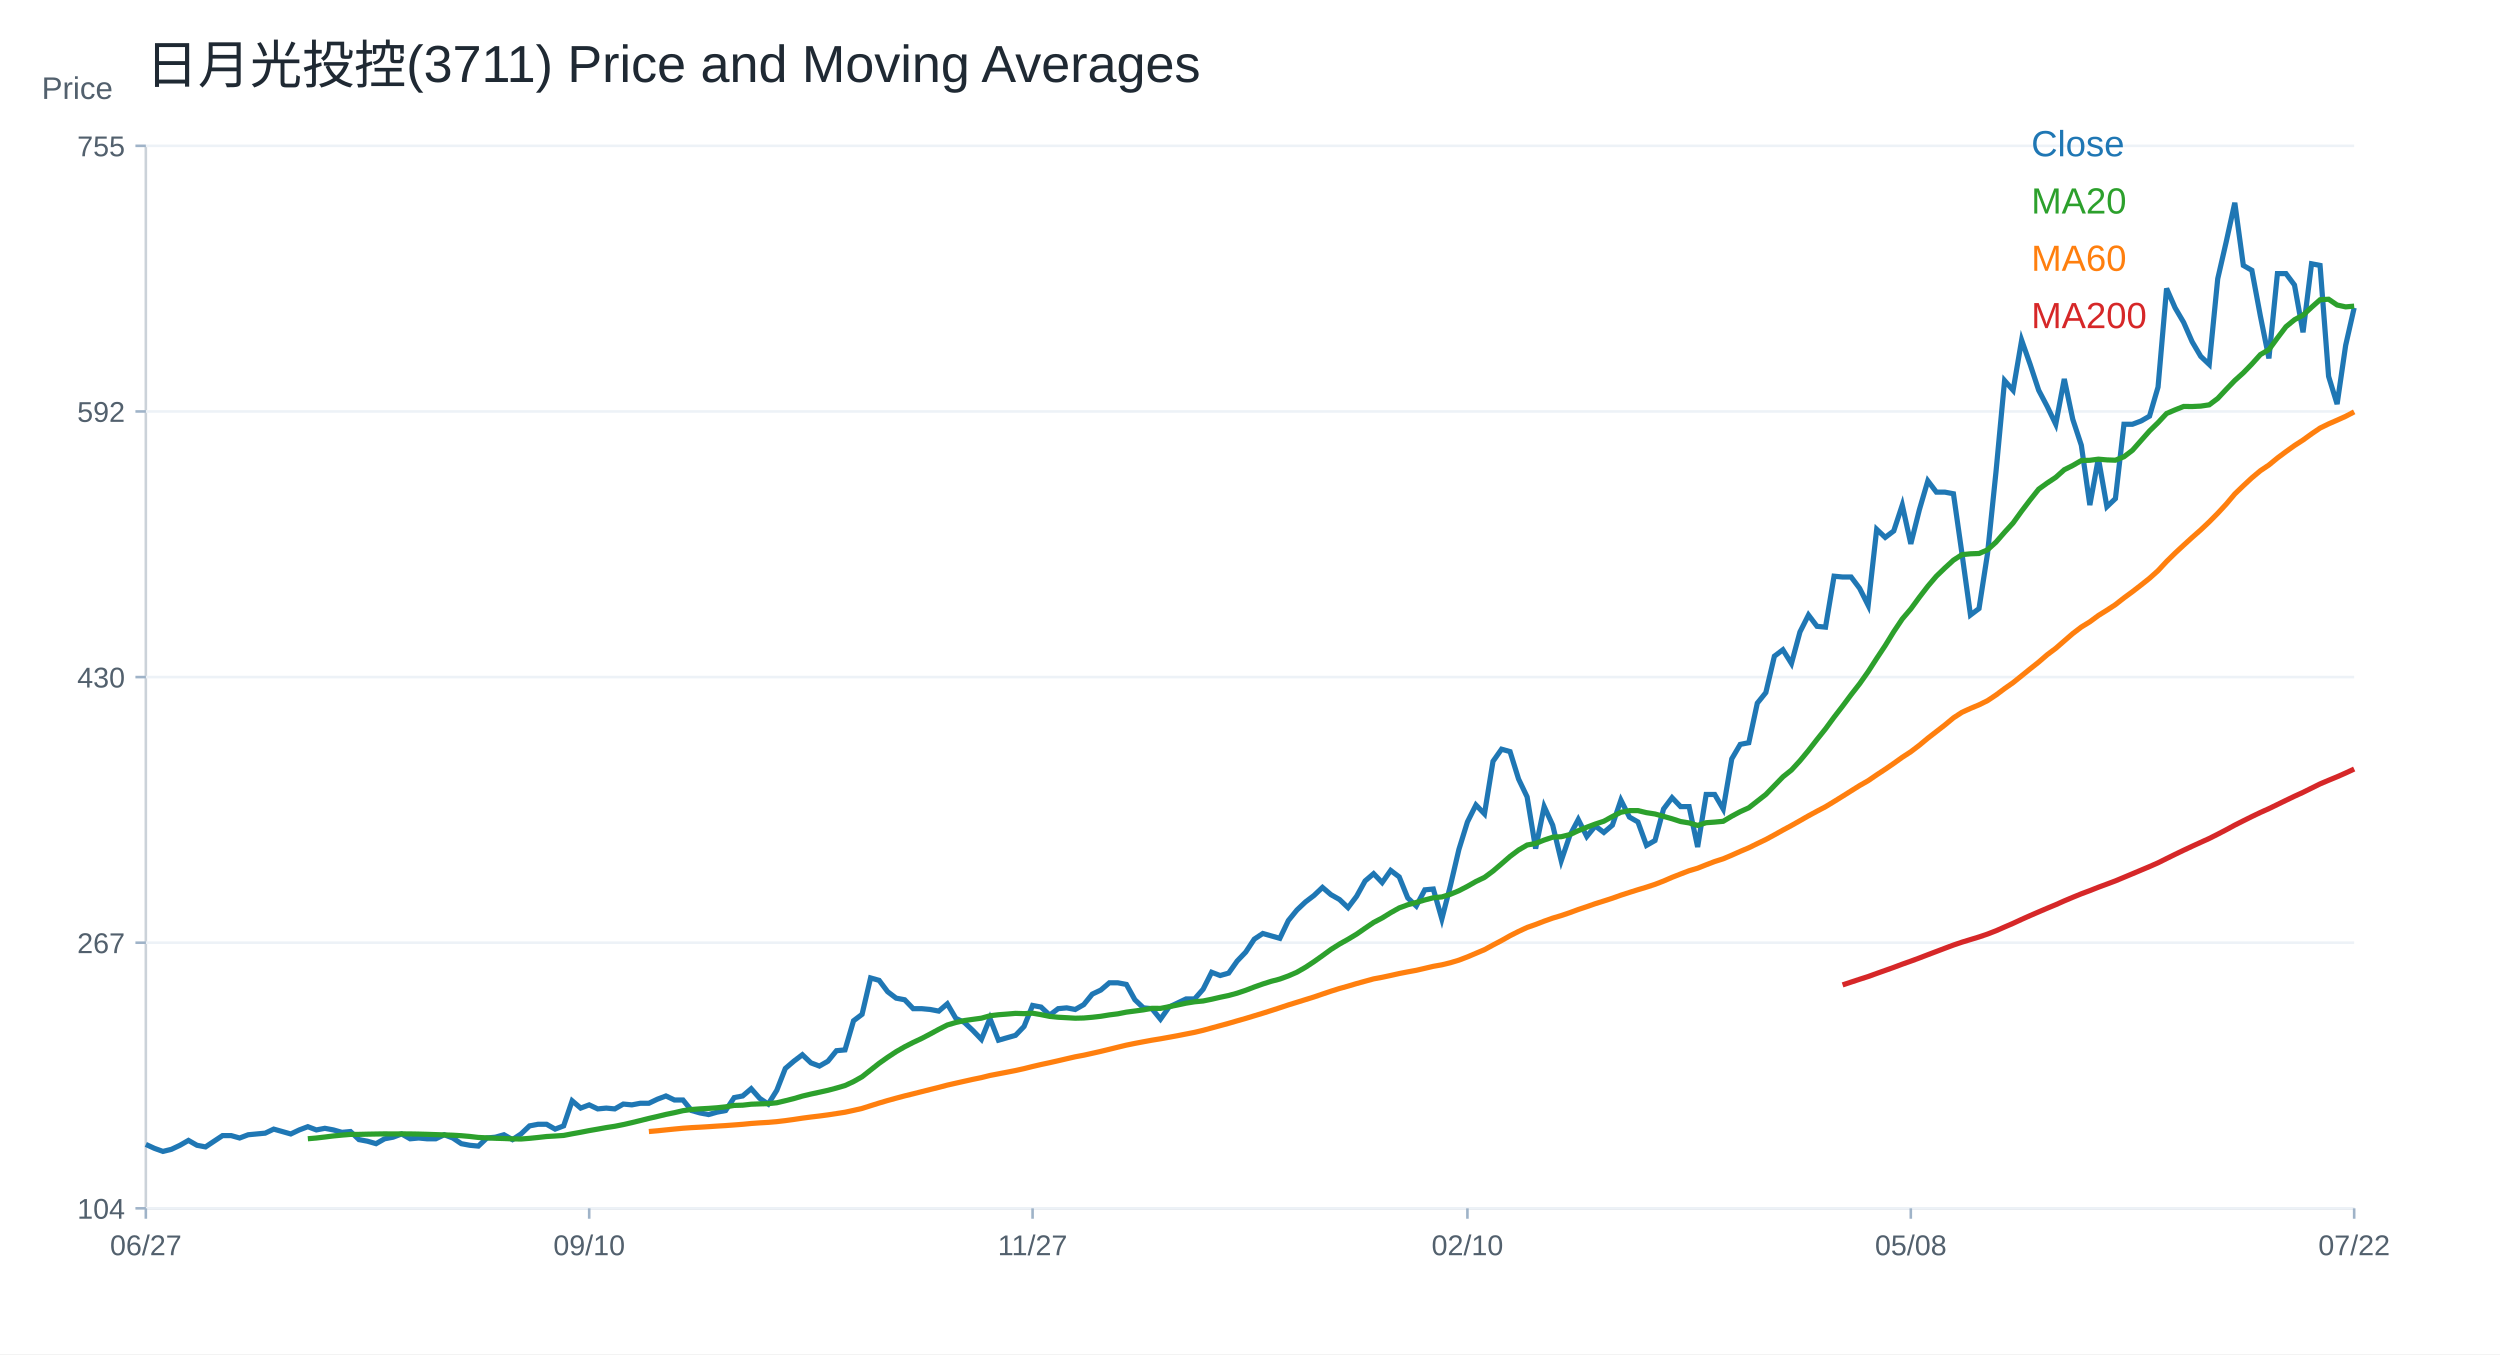
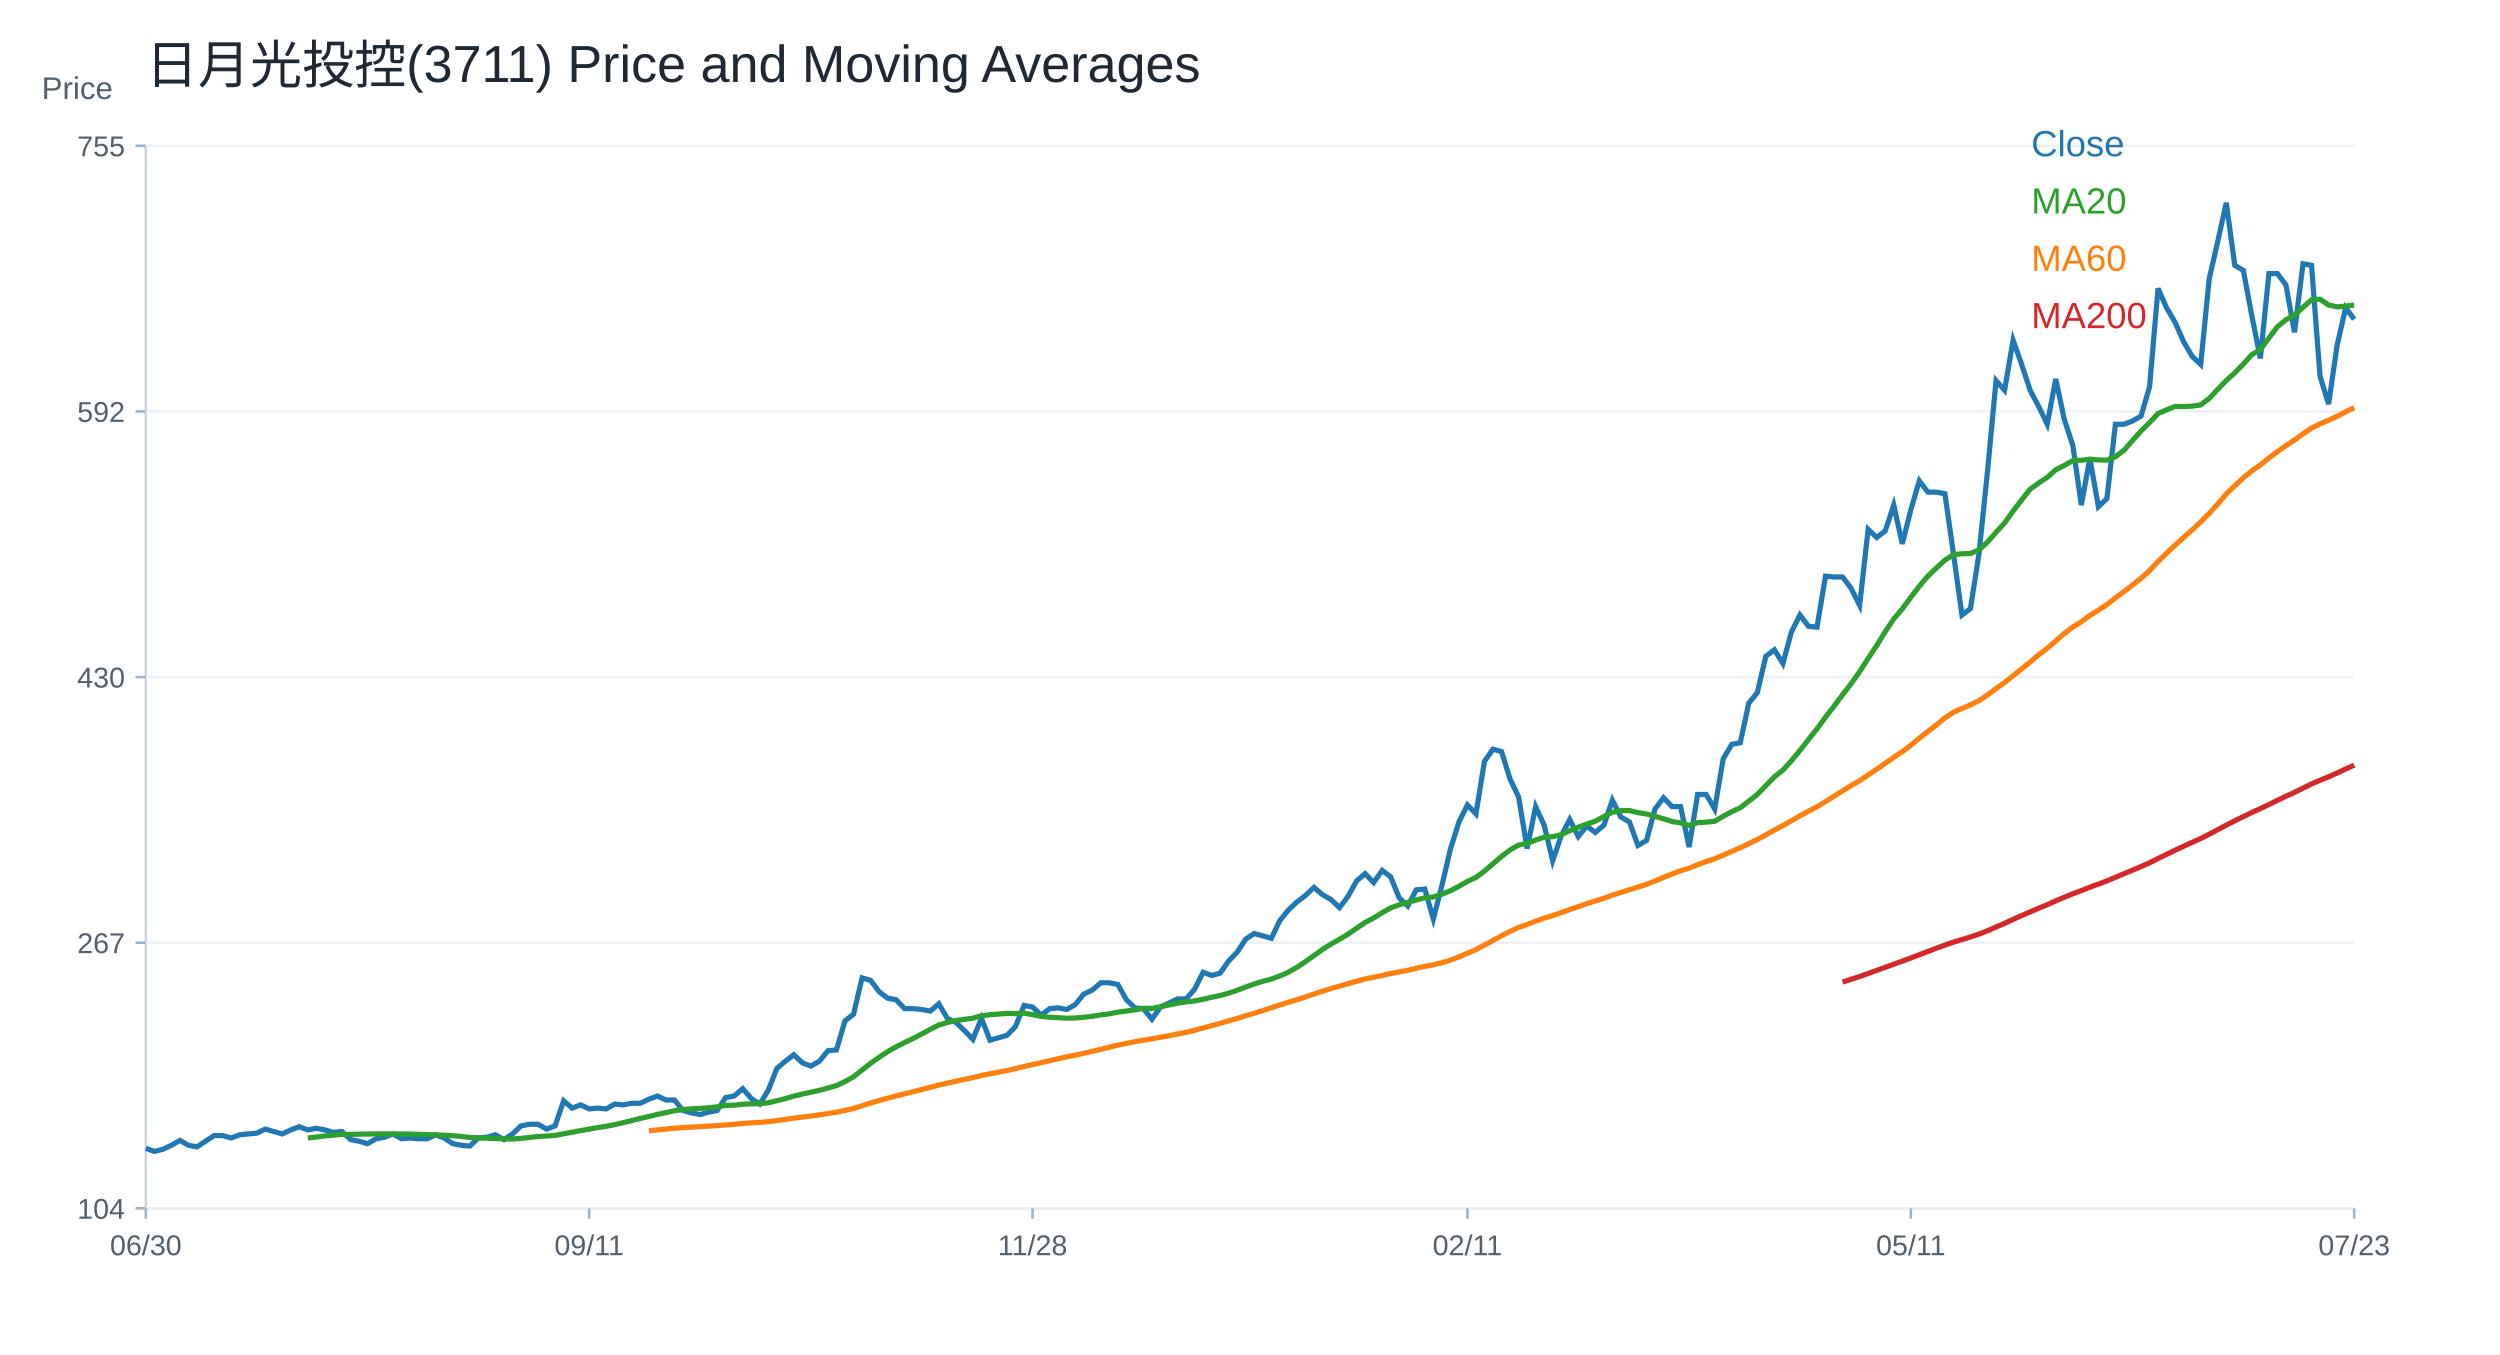
<svg xmlns="http://www.w3.org/2000/svg" width="960" height="520" viewBox="0 0 960 520">
  <rect width="100%" height="100%" fill="white" />
  <text x="56.00" y="32.00" font-size="20" font-family="Arial" fill="#1f2933" text-anchor="start">日月光投控(3711) Price and Moving Averages</text>
  <line x1="56" y1="464" x2="904" y2="464" stroke="#cbd2d9" />
  <line x1="56" y1="56" x2="56" y2="464" stroke="#cbd2d9" />
  <text x="16.00" y="38.00" font-size="12" font-family="Arial" fill="#52606d" text-anchor="start">Price</text>
  <line x1="56" y1="464.00" x2="904" y2="464.00" stroke="#edf2f7" />
  <line x1="52" y1="464.00" x2="56" y2="464.00" stroke="#9fb3c8" />
  <text x="48.00" y="468.00" font-size="11" font-family="Arial" fill="#52606d" text-anchor="end">104</text>
  <line x1="56" y1="362.00" x2="904" y2="362.00" stroke="#edf2f7" />
  <line x1="52" y1="362.00" x2="56" y2="362.00" stroke="#9fb3c8" />
  <text x="48.00" y="366.00" font-size="11" font-family="Arial" fill="#52606d" text-anchor="end">267</text>
  <line x1="56" y1="260.00" x2="904" y2="260.00" stroke="#edf2f7" />
  <line x1="52" y1="260.00" x2="56" y2="260.00" stroke="#9fb3c8" />
  <text x="48.00" y="264.00" font-size="11" font-family="Arial" fill="#52606d" text-anchor="end">430</text>
  <line x1="56" y1="158.00" x2="904" y2="158.00" stroke="#edf2f7" />
  <line x1="52" y1="158.00" x2="56" y2="158.00" stroke="#9fb3c8" />
  <text x="48.00" y="162.00" font-size="11" font-family="Arial" fill="#52606d" text-anchor="end">592</text>
  <line x1="56" y1="56.00" x2="904" y2="56.00" stroke="#edf2f7" />
  <line x1="52" y1="56.00" x2="56" y2="56.00" stroke="#9fb3c8" />
  <text x="48.00" y="60.00" font-size="11" font-family="Arial" fill="#52606d" text-anchor="end">755</text>
  <line x1="56.00" y1="464" x2="56.00" y2="468" stroke="#9fb3c8" />
-   <text x="56.00" y="482.00" font-size="11" font-family="Arial" fill="#52606d" text-anchor="middle">06/27</text>
+   <text x="56.00" y="482.00" font-size="11" font-family="Arial" fill="#52606d" text-anchor="middle">06/30</text>
  <line x1="226.25" y1="464" x2="226.25" y2="468" stroke="#9fb3c8" />
-   <text x="226.25" y="482.00" font-size="11" font-family="Arial" fill="#52606d" text-anchor="middle">09/10</text>
+   <text x="226.25" y="482.00" font-size="11" font-family="Arial" fill="#52606d" text-anchor="middle">09/11</text>
  <line x1="396.51" y1="464" x2="396.51" y2="468" stroke="#9fb3c8" />
-   <text x="396.51" y="482.00" font-size="11" font-family="Arial" fill="#52606d" text-anchor="middle">11/27</text>
+   <text x="396.51" y="482.00" font-size="11" font-family="Arial" fill="#52606d" text-anchor="middle">11/28</text>
  <line x1="563.49" y1="464" x2="563.49" y2="468" stroke="#9fb3c8" />
-   <text x="563.49" y="482.00" font-size="11" font-family="Arial" fill="#52606d" text-anchor="middle">02/10</text>
+   <text x="563.49" y="482.00" font-size="11" font-family="Arial" fill="#52606d" text-anchor="middle">02/11</text>
  <line x1="733.75" y1="464" x2="733.75" y2="468" stroke="#9fb3c8" />
-   <text x="733.75" y="482.00" font-size="11" font-family="Arial" fill="#52606d" text-anchor="middle">05/08</text>
+   <text x="733.75" y="482.00" font-size="11" font-family="Arial" fill="#52606d" text-anchor="middle">05/11</text>
  <line x1="904.00" y1="464" x2="904.00" y2="468" stroke="#9fb3c8" />
-   <text x="904.00" y="482.00" font-size="11" font-family="Arial" fill="#52606d" text-anchor="middle">07/22</text>
-   <polyline fill="none" stroke="#1f77b4" stroke-width="2" points="56.00,439.45 59.27,440.95 62.55,442.14 65.82,441.34 69.10,439.79 72.37,437.92 75.64,439.79 78.92,440.41 82.19,438.23 85.47,436.06 88.74,436.06 92.02,436.99 95.29,435.75 98.56,435.44 101.84,435.13 105.11,433.58 108.39,434.51 111.66,435.44 114.93,433.89 118.21,432.65 121.48,433.89 124.76,433.27 128.03,433.89 131.31,434.82 134.58,434.51 137.85,437.61 141.13,438.23 144.40,439.17 147.68,437.30 150.95,436.68 154.22,435.44 157.50,437.30 160.77,436.99 164.05,437.30 167.32,437.30 170.59,435.75 173.87,436.99 177.14,439.17 180.42,439.79 183.69,440.10 186.97,436.99 190.24,436.68 193.51,435.75 196.79,437.61 200.06,435.44 203.34,432.34 206.61,431.72 209.88,431.72 213.16,433.58 216.43,432.34 219.71,422.71 222.98,425.51 226.25,424.27 229.53,425.82 232.80,425.51 236.08,425.82 239.35,423.96 242.63,424.27 245.90,423.65 249.17,423.65 252.45,422.09 255.72,420.85 259.00,422.40 262.27,422.40 265.54,426.44 268.82,427.37 272.09,427.99 275.37,427.06 278.64,426.44 281.92,421.47 285.19,420.85 288.46,418.06 291.74,421.78 295.01,423.96 298.29,418.68 301.56,410.30 304.83,407.50 308.11,405.02 311.38,408.13 314.66,409.37 317.93,407.50 321.20,403.47 324.48,403.16 327.75,391.98 331.03,389.50 334.30,375.53 337.58,376.46 340.85,380.81 344.12,383.29 347.40,383.91 350.67,387.33 353.95,387.33 357.22,387.64 360.49,388.26 363.77,385.47 367.04,391.05 370.32,392.61 373.59,395.71 376.86,399.12 380.14,391.05 383.41,399.43 386.69,398.50 389.96,397.57 393.24,394.16 396.51,386.09 399.78,386.71 403.06,389.81 406.33,387.33 409.61,387.02 412.88,387.64 416.15,385.78 419.43,381.74 422.70,380.19 425.98,377.40 429.25,377.40 432.53,378.02 435.80,383.91 439.07,387.02 442.35,387.33 445.62,391.36 448.90,386.71 452.17,385.16 455.44,383.60 458.72,383.60 461.99,379.88 465.27,373.36 468.54,374.60 471.81,373.67 475.09,369.01 478.36,365.60 481.64,360.63 484.91,358.46 488.19,359.39 491.46,360.32 494.73,353.49 498.01,349.46 501.28,346.36 504.56,343.87 507.83,340.77 511.10,343.56 514.38,345.42 517.65,348.53 520.93,344.18 524.20,338.28 527.47,335.49 530.75,338.91 534.02,334.25 537.30,336.73 540.57,344.80 543.85,347.91 547.12,341.70 550.39,341.39 553.67,352.87 556.94,340.15 560.22,326.18 563.49,315.63 566.76,309.11 570.04,312.52 573.31,292.35 576.59,287.69 579.86,288.62 583.14,299.17 586.41,306.00 589.68,325.87 592.96,309.73 596.23,316.87 599.51,330.52 602.78,320.90 606.05,314.69 609.33,321.21 612.60,317.18 615.88,319.66 619.15,316.87 622.42,307.24 625.70,313.76 628.97,315.63 632.25,324.63 635.52,322.76 638.80,310.66 642.07,306.31 645.34,309.73 648.62,309.73 651.89,325.25 655.17,305.07 658.44,305.07 661.71,310.66 664.99,291.41 668.26,285.83 671.54,285.21 674.81,270.00 678.08,265.96 681.36,251.99 684.63,249.51 687.91,254.79 691.18,242.68 694.46,236.16 697.73,240.51 701.00,240.82 704.28,221.26 707.55,221.57 710.83,221.57 714.10,225.92 717.37,232.44 720.65,203.26 723.92,206.36 727.20,203.88 730.47,193.95 733.75,208.85 737.02,195.81 740.29,184.64 743.57,188.98 746.84,188.98 750.12,189.60 753.39,212.57 756.66,236.16 759.94,233.68 763.21,212.57 766.49,180.91 769.76,146.15 773.03,149.87 776.31,130.63 779.58,139.94 782.86,149.87 786.13,156.08 789.41,162.91 792.68,145.52 795.95,161.04 799.23,170.98 802.50,193.95 805.78,175.94 809.05,194.57 812.32,191.46 815.60,162.91 818.87,162.91 822.15,161.67 825.42,159.80 828.69,148.63 831.97,110.76 835.24,118.21 838.52,123.80 841.79,131.25 845.07,136.83 848.34,139.94 851.61,107.03 854.89,92.76 858.16,77.86 861.44,101.92 864.71,103.80 867.98,121.34 871.26,137.63 874.53,105.06 877.81,105.06 881.08,109.44 884.36,127.61 887.63,101.30 890.90,101.92 894.18,144.52 897.45,155.17 900.73,132.62 904.00,118.21" />
+   <text x="904.00" y="482.00" font-size="11" font-family="Arial" fill="#52606d" text-anchor="middle">07/23</text>
+   <polyline fill="none" stroke="#1f77b4" stroke-width="2" points="56.00,440.95 59.27,442.14 62.55,441.34 65.82,439.79 69.10,437.92 72.37,439.79 75.64,440.41 78.92,438.23 82.19,436.06 85.47,436.06 88.74,436.99 92.02,435.75 95.29,435.44 98.56,435.13 101.84,433.58 105.11,434.51 108.39,435.44 111.66,433.89 114.93,432.65 118.21,433.89 121.48,433.27 124.76,433.89 128.03,434.82 131.31,434.51 134.58,437.61 137.85,438.23 141.13,439.17 144.40,437.30 147.68,436.68 150.95,435.44 154.22,437.30 157.50,436.99 160.77,437.30 164.05,437.30 167.32,435.75 170.59,436.99 173.87,439.17 177.14,439.79 180.42,440.10 183.69,436.99 186.97,436.68 190.24,435.75 193.51,437.61 196.79,435.44 200.06,432.34 203.34,431.72 206.61,431.72 209.88,433.58 213.16,432.34 216.43,422.71 219.71,425.51 222.98,424.27 226.25,425.82 229.53,425.51 232.80,425.82 236.08,423.96 239.35,424.27 242.63,423.65 245.90,423.65 249.17,422.09 252.45,420.85 255.72,422.40 259.00,422.40 262.27,426.44 265.54,427.37 268.82,427.99 272.09,427.06 275.37,426.44 278.64,421.47 281.92,420.85 285.19,418.06 288.46,421.78 291.74,423.96 295.01,418.68 298.29,410.30 301.56,407.50 304.83,405.02 308.11,408.13 311.38,409.37 314.66,407.50 317.93,403.47 321.20,403.16 324.48,391.98 327.75,389.50 331.03,375.53 334.30,376.46 337.58,380.81 340.85,383.29 344.12,383.91 347.40,387.33 350.67,387.33 353.95,387.64 357.22,388.26 360.49,385.47 363.77,391.05 367.04,392.61 370.32,395.71 373.59,399.12 376.86,391.05 380.14,399.43 383.41,398.50 386.69,397.57 389.96,394.16 393.24,386.09 396.51,386.71 399.78,389.81 403.06,387.33 406.33,387.02 409.61,387.64 412.88,385.78 416.15,381.74 419.43,380.19 422.70,377.40 425.98,377.40 429.25,378.02 432.53,383.91 435.80,387.02 439.07,387.33 442.35,391.36 445.62,386.71 448.90,385.16 452.17,383.60 455.44,383.60 458.72,379.88 461.99,373.36 465.27,374.60 468.54,373.67 471.81,369.01 475.09,365.60 478.36,360.63 481.64,358.46 484.91,359.39 488.19,360.32 491.46,353.49 494.73,349.46 498.01,346.36 501.28,343.87 504.56,340.77 507.83,343.56 511.10,345.42 514.38,348.53 517.65,344.18 520.93,338.28 524.20,335.49 527.47,338.91 530.75,334.25 534.02,336.73 537.30,344.80 540.57,347.91 543.85,341.70 547.12,341.39 550.39,352.87 553.67,340.15 556.94,326.18 560.22,315.63 563.49,309.11 566.76,312.52 570.04,292.35 573.31,287.69 576.59,288.62 579.86,299.17 583.14,306.00 586.41,325.87 589.68,309.73 592.96,316.87 596.23,330.52 599.51,320.90 602.78,314.69 606.05,321.21 609.33,317.18 612.60,319.66 615.88,316.87 619.15,307.24 622.42,313.76 625.70,315.63 628.97,324.63 632.25,322.76 635.52,310.66 638.80,306.31 642.07,309.73 645.34,309.73 648.62,325.25 651.89,305.07 655.17,305.07 658.44,310.66 661.71,291.41 664.99,285.83 668.26,285.21 671.54,270.00 674.81,265.96 678.08,251.99 681.36,249.51 684.63,254.79 687.91,242.68 691.18,236.16 694.46,240.51 697.73,240.82 701.00,221.26 704.28,221.57 707.55,221.57 710.83,225.92 714.10,232.44 717.37,203.26 720.65,206.36 723.92,203.88 727.20,193.95 730.47,208.85 733.75,195.81 737.02,184.64 740.29,188.98 743.57,188.98 746.84,189.60 750.12,212.57 753.39,236.16 756.66,233.68 759.94,212.57 763.21,180.91 766.49,146.15 769.76,149.87 773.03,130.63 776.31,139.94 779.58,149.87 782.86,156.08 786.13,162.91 789.41,145.52 792.68,161.04 795.95,170.98 799.23,193.95 802.50,175.94 805.78,194.57 809.05,191.46 812.32,162.91 815.60,162.91 818.87,161.67 822.15,159.80 825.42,148.63 828.69,110.76 831.97,118.21 835.24,123.80 838.52,131.25 841.79,136.83 845.07,139.94 848.34,107.03 851.61,92.76 854.89,77.86 858.16,101.92 861.44,103.80 864.71,121.34 867.98,137.63 871.26,105.06 874.53,105.06 877.81,109.44 881.08,127.61 884.36,101.30 887.63,101.92 890.90,144.52 894.18,155.17 897.45,132.62 900.73,118.21 904.00,122.60" />
  <text x="780.00" y="60.00" font-size="14" font-family="Arial" fill="#1f77b4" text-anchor="start">Close</text>
-   <polyline fill="none" stroke="#2ca02c" stroke-width="2" points="118.21,437.28 121.48,437.00 124.76,436.61 128.03,436.20 131.31,435.88 134.58,435.61 137.85,435.60 141.13,435.52 144.40,435.46 147.68,435.41 150.95,435.44 154.22,435.41 157.50,435.43 160.77,435.49 164.05,435.58 167.32,435.69 170.59,435.80 173.87,435.92 177.14,436.11 180.42,436.40 183.69,436.78 186.97,436.93 190.24,437.10 193.51,437.19 196.79,437.33 200.06,437.38 203.34,437.12 206.61,436.79 209.88,436.42 213.16,436.23 216.43,436.01 219.71,435.38 222.98,434.79 226.25,434.15 229.53,433.58 232.80,432.99 236.08,432.49 239.35,431.84 242.63,431.09 245.90,430.29 249.17,429.47 252.45,428.72 255.72,427.93 259.00,427.26 262.27,426.50 265.54,426.05 268.82,425.80 272.09,425.62 275.37,425.38 278.64,425.03 281.92,424.48 285.19,424.39 288.46,424.02 291.74,423.89 295.01,423.80 298.29,423.46 301.56,422.68 304.83,421.86 308.11,420.90 311.38,420.12 314.66,419.41 317.93,418.68 321.20,417.81 324.48,416.85 327.75,415.33 331.03,413.48 334.30,410.89 337.58,408.31 340.85,406.00 344.12,403.84 347.40,401.96 350.67,400.29 353.95,398.75 357.22,397.04 360.49,395.26 363.77,393.60 367.04,392.64 370.32,391.89 373.59,391.43 376.86,390.98 380.14,390.06 383.41,389.66 386.69,389.41 389.96,389.13 393.24,389.24 396.51,389.07 399.78,389.63 403.06,390.29 406.33,390.62 409.61,390.80 412.88,390.99 416.15,390.91 419.43,390.63 422.70,390.26 425.98,389.72 429.25,389.31 432.53,388.66 435.80,388.23 439.07,387.79 442.35,387.20 445.62,387.22 448.90,386.58 452.17,385.92 455.44,385.22 458.72,384.69 461.99,384.38 465.27,383.71 468.54,382.95 471.81,382.27 475.09,381.37 478.36,380.27 481.64,379.01 484.91,377.85 488.19,376.81 491.46,375.95 494.73,374.76 498.01,373.33 501.28,371.45 504.56,369.29 507.83,366.97 511.10,364.58 514.38,362.51 517.65,360.68 520.93,358.71 524.20,356.44 527.47,354.22 530.75,352.50 534.02,350.48 537.30,348.64 540.57,347.43 543.85,346.54 547.12,345.59 550.39,344.74 553.67,344.42 556.94,343.41 560.22,342.04 563.49,340.35 566.76,338.49 570.04,336.92 573.31,334.50 576.59,331.70 579.86,328.86 583.14,326.40 586.41,324.49 589.68,323.87 592.96,322.58 596.23,321.48 599.51,321.29 602.78,320.50 606.05,318.99 609.33,317.66 612.60,316.43 615.88,315.35 619.15,313.55 622.42,311.90 625.70,311.28 628.97,311.28 632.25,312.06 635.52,312.57 638.80,313.48 642.07,314.41 645.34,315.47 648.62,316.00 651.89,316.96 655.17,315.92 658.44,315.69 661.71,315.38 664.99,313.42 668.26,311.67 671.54,310.19 674.81,307.63 678.08,305.07 681.36,301.69 684.63,298.32 687.91,295.70 691.18,292.14 694.46,288.17 697.73,283.96 701.00,279.87 704.28,275.40 707.55,271.16 710.83,266.75 714.10,262.56 717.37,257.92 720.65,252.83 723.92,247.90 727.20,242.56 730.47,237.68 733.75,233.83 737.02,229.36 740.29,225.10 743.57,221.25 746.84,218.10 750.12,215.10 753.39,212.99 756.66,212.66 759.94,212.54 763.21,211.14 766.49,208.15 769.76,204.39 773.03,200.81 776.31,196.26 779.58,191.96 782.86,187.83 786.13,185.47 789.41,183.30 792.68,180.38 795.95,178.74 799.23,176.84 802.50,176.75 805.78,176.32 809.05,176.60 812.32,176.72 815.60,175.39 818.87,172.90 822.15,169.18 825.42,165.48 828.69,162.29 831.97,158.78 835.24,157.38 838.52,156.08 841.79,156.11 845.07,155.95 848.34,155.46 851.61,153.01 854.89,149.50 858.16,146.11 861.44,143.16 864.71,139.80 867.98,136.17 871.26,134.25 874.53,129.78 877.81,125.46 881.08,122.78 884.36,121.02 887.63,118.00 890.90,115.11 894.18,114.90 897.45,117.12 900.73,117.84 904.00,117.56" />
+   <polyline fill="none" stroke="#2ca02c" stroke-width="2" points="118.21,437.00 121.48,436.61 124.76,436.20 128.03,435.88 131.31,435.61 134.58,435.60 137.85,435.52 141.13,435.46 144.40,435.41 147.68,435.44 150.95,435.41 154.22,435.43 157.50,435.49 160.77,435.58 164.05,435.69 167.32,435.80 170.59,435.92 173.87,436.11 177.14,436.40 180.42,436.78 183.69,436.93 186.97,437.10 190.24,437.19 193.51,437.33 196.79,437.38 200.06,437.12 203.34,436.79 206.61,436.42 209.88,436.23 213.16,436.01 216.43,435.38 219.71,434.79 222.98,434.15 226.25,433.58 229.53,432.99 232.80,432.49 236.08,431.84 239.35,431.09 242.63,430.29 245.90,429.47 249.17,428.72 252.45,427.93 255.72,427.26 259.00,426.50 262.27,426.05 265.54,425.80 268.82,425.62 272.09,425.38 275.37,425.03 278.64,424.48 281.92,424.39 285.19,424.02 288.46,423.89 291.74,423.80 295.01,423.46 298.29,422.68 301.56,421.86 304.83,420.90 308.11,420.12 311.38,419.41 314.66,418.68 317.93,417.81 321.20,416.85 324.48,415.33 327.75,413.48 331.03,410.89 334.30,408.31 337.58,406.00 340.85,403.84 344.12,401.96 347.40,400.29 350.67,398.75 353.95,397.04 357.22,395.26 360.49,393.60 363.77,392.64 367.04,391.89 370.32,391.43 373.59,390.98 376.86,390.06 380.14,389.66 383.41,389.41 386.69,389.13 389.96,389.24 393.24,389.07 396.51,389.63 399.78,390.29 403.06,390.62 406.33,390.80 409.61,390.99 412.88,390.91 416.15,390.63 419.43,390.26 422.70,389.72 425.98,389.31 429.25,388.66 432.53,388.23 435.80,387.79 439.07,387.20 442.35,387.22 445.62,386.58 448.90,385.92 452.17,385.22 455.44,384.69 458.72,384.38 461.99,383.71 465.27,382.95 468.54,382.27 471.81,381.37 475.09,380.27 478.36,379.01 481.64,377.85 484.91,376.81 488.19,375.95 491.46,374.76 494.73,373.33 498.01,371.45 501.28,369.29 504.56,366.97 507.83,364.58 511.10,362.51 514.38,360.68 517.65,358.71 520.93,356.44 524.20,354.22 527.47,352.50 530.75,350.48 534.02,348.64 537.30,347.43 540.57,346.54 543.85,345.59 547.12,344.74 550.39,344.42 553.67,343.41 556.94,342.04 560.22,340.35 563.49,338.49 566.76,336.92 570.04,334.50 573.31,331.70 576.59,328.86 579.86,326.40 583.14,324.49 586.41,323.87 589.68,322.58 592.96,321.48 596.23,321.29 599.51,320.50 602.78,318.99 606.05,317.66 609.33,316.43 612.60,315.35 615.88,313.55 619.15,311.90 622.42,311.28 625.70,311.28 628.97,312.06 632.25,312.57 635.52,313.48 638.80,314.41 642.07,315.47 645.34,316.00 648.62,316.96 651.89,315.92 655.17,315.69 658.44,315.38 661.71,313.42 664.99,311.67 668.26,310.19 671.54,307.63 674.81,305.07 678.08,301.69 681.36,298.32 684.63,295.70 687.91,292.14 691.18,288.17 694.46,283.96 697.73,279.87 701.00,275.40 704.28,271.16 707.55,266.75 710.83,262.56 714.10,257.92 717.37,252.83 720.65,247.90 723.92,242.56 727.20,237.68 730.47,233.83 733.75,229.36 737.02,225.10 740.29,221.25 743.57,218.10 746.84,215.10 750.12,212.99 753.39,212.66 756.66,212.54 759.94,211.14 763.21,208.15 766.49,204.39 769.76,200.81 773.03,196.26 776.31,191.96 779.58,187.83 782.86,185.47 786.13,183.30 789.41,180.38 792.68,178.74 795.95,176.84 799.23,176.75 802.50,176.32 805.78,176.60 809.05,176.72 812.32,175.39 815.60,172.90 818.87,169.18 822.15,165.48 825.42,162.29 828.69,158.78 831.97,157.38 835.24,156.08 838.52,156.11 841.79,155.95 845.07,155.46 848.34,153.01 851.61,149.50 854.89,146.11 858.16,143.16 861.44,139.80 864.71,136.17 867.98,134.25 871.26,129.78 874.53,125.46 877.81,122.78 881.08,121.02 884.36,118.00 887.63,115.11 890.90,114.90 894.18,117.12 897.45,117.84 900.73,117.56 904.00,117.13" />
  <text x="780.00" y="82.00" font-size="14" font-family="Arial" fill="#2ca02c" text-anchor="start">MA20</text>
-   <polyline fill="none" stroke="#ff7f0e" stroke-width="2" points="249.17,434.51 252.45,434.22 255.72,433.88 259.00,433.55 262.27,433.24 265.54,433.01 268.82,432.84 272.09,432.64 275.37,432.42 278.64,432.22 281.92,431.98 285.19,431.73 288.46,431.41 291.74,431.18 295.01,430.99 298.29,430.71 301.56,430.32 304.83,429.87 308.11,429.37 311.38,428.94 314.66,428.55 317.93,428.11 321.20,427.61 324.48,427.10 327.75,426.39 331.03,425.64 334.30,424.60 337.58,423.57 340.85,422.60 344.12,421.70 347.40,420.82 350.67,420.02 353.95,419.19 357.22,418.36 360.49,417.55 363.77,416.68 367.04,415.94 370.32,415.20 373.59,414.47 376.86,413.80 380.14,412.98 383.41,412.35 386.69,411.72 389.96,411.08 393.24,410.35 396.51,409.53 399.78,408.77 403.06,408.07 406.33,407.33 409.61,406.56 412.88,405.81 416.15,405.20 419.43,404.47 422.70,403.73 425.98,402.93 429.25,402.12 432.53,401.33 435.80,400.66 439.07,400.04 442.35,399.43 445.62,398.90 448.90,398.31 452.17,397.71 455.44,397.06 458.72,396.42 461.99,395.64 465.27,394.74 468.54,393.85 471.81,392.96 475.09,392.00 478.36,391.07 481.64,390.07 484.91,389.08 488.19,388.04 491.46,386.98 494.73,385.89 498.01,384.88 501.28,383.86 504.56,382.84 507.83,381.72 511.10,380.62 514.38,379.58 517.65,378.67 520.93,377.69 524.20,376.79 527.47,375.89 530.75,375.28 534.02,374.58 537.30,373.84 540.57,373.20 543.85,372.60 547.12,371.84 550.39,371.07 553.67,370.49 556.94,369.69 560.22,368.70 563.49,367.45 566.76,366.06 570.04,364.67 573.31,362.89 576.59,361.17 579.86,359.32 583.14,357.66 586.41,356.14 589.68,355.00 592.96,353.73 596.23,352.56 599.51,351.58 602.78,350.47 606.05,349.26 609.33,348.16 612.60,347.01 615.88,345.98 619.15,344.92 622.42,343.75 625.70,342.69 628.97,341.65 632.25,340.66 635.52,339.59 638.80,338.32 642.07,336.90 645.34,335.62 648.62,334.36 651.89,333.39 655.17,332.08 658.44,330.83 661.71,329.78 664.99,328.40 668.26,326.93 671.54,325.54 674.81,323.94 678.08,322.37 681.36,320.59 684.63,318.76 687.91,317.00 691.18,315.15 694.46,313.27 697.73,311.50 701.00,309.78 704.28,307.79 707.55,305.76 710.83,303.70 714.10,301.65 717.37,299.79 720.65,297.54 723.92,295.39 727.20,293.14 730.47,290.80 733.75,288.67 737.02,286.18 740.29,283.46 743.57,280.92 746.84,278.38 750.12,275.66 753.39,273.53 756.66,272.03 759.94,270.66 763.21,269.05 766.49,266.86 769.76,264.42 773.03,262.13 776.31,259.49 779.58,256.84 782.86,254.24 786.13,251.41 789.41,248.96 792.68,246.11 795.95,243.28 799.23,240.78 802.50,238.77 805.78,236.35 809.05,234.31 812.32,232.17 815.60,229.60 818.87,227.20 822.15,224.66 825.42,222.06 828.69,219.13 831.97,215.60 835.24,212.39 838.52,209.35 841.79,206.37 845.07,203.49 848.34,200.40 851.61,197.10 854.89,193.56 858.16,189.68 861.44,186.53 864.71,183.49 867.98,180.76 871.26,178.56 874.53,175.87 877.81,173.43 881.08,171.09 884.36,168.97 887.63,166.61 890.90,164.38 894.18,162.78 897.45,161.35 900.73,159.87 904.00,158.15" />
+   <polyline fill="none" stroke="#ff7f0e" stroke-width="2" points="249.17,434.22 252.45,433.88 255.72,433.55 259.00,433.24 262.27,433.01 265.54,432.84 268.82,432.64 272.09,432.42 275.37,432.22 278.64,431.98 281.92,431.73 285.19,431.41 288.46,431.18 291.74,430.99 295.01,430.71 298.29,430.32 301.56,429.87 304.83,429.37 308.11,428.94 311.38,428.55 314.66,428.11 317.93,427.61 321.20,427.10 324.48,426.39 327.75,425.64 331.03,424.60 334.30,423.57 337.58,422.60 340.85,421.70 344.12,420.82 347.40,420.02 350.67,419.19 353.95,418.36 357.22,417.55 360.49,416.68 363.77,415.94 367.04,415.20 370.32,414.47 373.59,413.80 376.86,412.98 380.14,412.35 383.41,411.72 386.69,411.08 389.96,410.35 393.24,409.53 396.51,408.77 399.78,408.07 403.06,407.33 406.33,406.56 409.61,405.81 412.88,405.20 416.15,404.47 419.43,403.73 422.70,402.93 425.98,402.12 429.25,401.33 432.53,400.66 435.80,400.04 439.07,399.43 442.35,398.90 445.62,398.31 448.90,397.71 452.17,397.06 455.44,396.42 458.72,395.64 461.99,394.74 465.27,393.85 468.54,392.96 471.81,392.00 475.09,391.07 478.36,390.07 481.64,389.08 484.91,388.04 488.19,386.98 491.46,385.89 494.73,384.88 498.01,383.86 501.28,382.84 504.56,381.72 507.83,380.62 511.10,379.58 514.38,378.67 517.65,377.69 520.93,376.79 524.20,375.89 527.47,375.28 530.75,374.58 534.02,373.84 537.30,373.20 540.57,372.60 543.85,371.84 547.12,371.07 550.39,370.49 553.67,369.69 556.94,368.70 560.22,367.45 563.49,366.06 566.76,364.67 570.04,362.89 573.31,361.17 576.59,359.32 579.86,357.66 583.14,356.14 586.41,355.00 589.68,353.73 592.96,352.56 596.23,351.58 599.51,350.47 602.78,349.26 606.05,348.16 609.33,347.01 612.60,345.98 615.88,344.92 619.15,343.75 622.42,342.69 625.70,341.65 628.97,340.66 632.25,339.59 635.52,338.32 638.80,336.90 642.07,335.62 645.34,334.36 648.62,333.39 651.89,332.08 655.17,330.83 658.44,329.78 661.71,328.40 664.99,326.93 668.26,325.54 671.54,323.94 674.81,322.37 678.08,320.59 681.36,318.76 684.63,317.00 687.91,315.15 691.18,313.27 694.46,311.50 697.73,309.78 701.00,307.79 704.28,305.76 707.55,303.70 710.83,301.65 714.10,299.79 717.37,297.54 720.65,295.39 723.92,293.14 727.20,290.80 730.47,288.67 733.75,286.18 737.02,283.46 740.29,280.92 743.57,278.38 746.84,275.66 750.12,273.53 753.39,272.03 756.66,270.66 759.94,269.05 763.21,266.86 766.49,264.42 769.76,262.13 773.03,259.49 776.31,256.84 779.58,254.24 782.86,251.41 786.13,248.96 789.41,246.11 792.68,243.28 795.95,240.78 799.23,238.77 802.50,236.35 805.78,234.31 809.05,232.17 812.32,229.60 815.60,227.20 818.87,224.66 822.15,222.06 825.42,219.13 828.69,215.60 831.97,212.39 835.24,209.35 838.52,206.37 841.79,203.49 845.07,200.40 848.34,197.10 851.61,193.56 854.89,189.68 858.16,186.53 861.44,183.49 864.71,180.76 867.98,178.56 871.26,175.87 874.53,173.43 877.81,171.09 881.08,168.97 884.36,166.61 887.63,164.38 890.90,162.78 894.18,161.35 897.45,159.87 900.73,158.15 904.00,156.50" />
  <text x="780.00" y="104.00" font-size="14" font-family="Arial" fill="#ff7f0e" text-anchor="start">MA60</text>
-   <polyline fill="none" stroke="#d62728" stroke-width="2" points="707.55,378.21 710.83,377.12 714.10,376.04 717.37,374.99 720.65,373.80 723.92,372.64 727.20,371.47 730.47,370.24 733.75,369.08 737.02,367.87 740.29,366.61 743.57,365.37 746.84,364.13 750.12,362.90 753.39,361.79 756.66,360.79 759.94,359.79 763.21,358.68 766.49,357.41 769.76,355.97 773.03,354.56 776.31,353.04 779.58,351.58 782.86,350.16 786.13,348.76 789.41,347.40 792.68,345.94 795.95,344.56 799.23,343.22 802.50,342.00 805.78,340.70 809.05,339.49 812.32,338.26 815.60,336.89 818.87,335.52 822.15,334.14 825.42,332.76 828.69,331.32 831.97,329.68 835.24,328.07 838.52,326.49 841.79,324.96 845.07,323.46 848.34,321.98 851.61,320.33 854.89,318.62 858.16,316.84 861.44,315.19 864.71,313.56 867.98,311.99 871.26,310.52 874.53,308.93 877.81,307.33 881.08,305.76 884.36,304.26 887.63,302.64 890.90,301.02 894.18,299.63 897.45,298.28 900.73,296.83 904.00,295.30" />
+   <polyline fill="none" stroke="#d62728" stroke-width="2" points="707.55,377.12 710.83,376.04 714.10,374.99 717.37,373.80 720.65,372.64 723.92,371.47 727.20,370.24 730.47,369.08 733.75,367.87 737.02,366.61 740.29,365.37 743.57,364.13 746.84,362.90 750.12,361.79 753.39,360.79 756.66,359.79 759.94,358.68 763.21,357.41 766.49,355.97 769.76,354.56 773.03,353.04 776.31,351.58 779.58,350.16 782.86,348.76 786.13,347.40 789.41,345.94 792.68,344.56 795.95,343.22 799.23,342.00 802.50,340.70 805.78,339.49 809.05,338.26 812.32,336.89 815.60,335.52 818.87,334.14 822.15,332.76 825.42,331.32 828.69,329.68 831.97,328.07 835.24,326.49 838.52,324.96 841.79,323.46 845.07,321.98 848.34,320.33 851.61,318.62 854.89,316.84 858.16,315.19 861.44,313.56 864.71,311.99 867.98,310.52 871.26,308.93 874.53,307.33 877.81,305.76 881.08,304.26 884.36,302.64 887.63,301.02 890.90,299.63 894.18,298.28 897.45,296.83 900.73,295.30 904.00,293.80" />
  <text x="780.00" y="126.00" font-size="14" font-family="Arial" fill="#d62728" text-anchor="start">MA200</text>
</svg>
